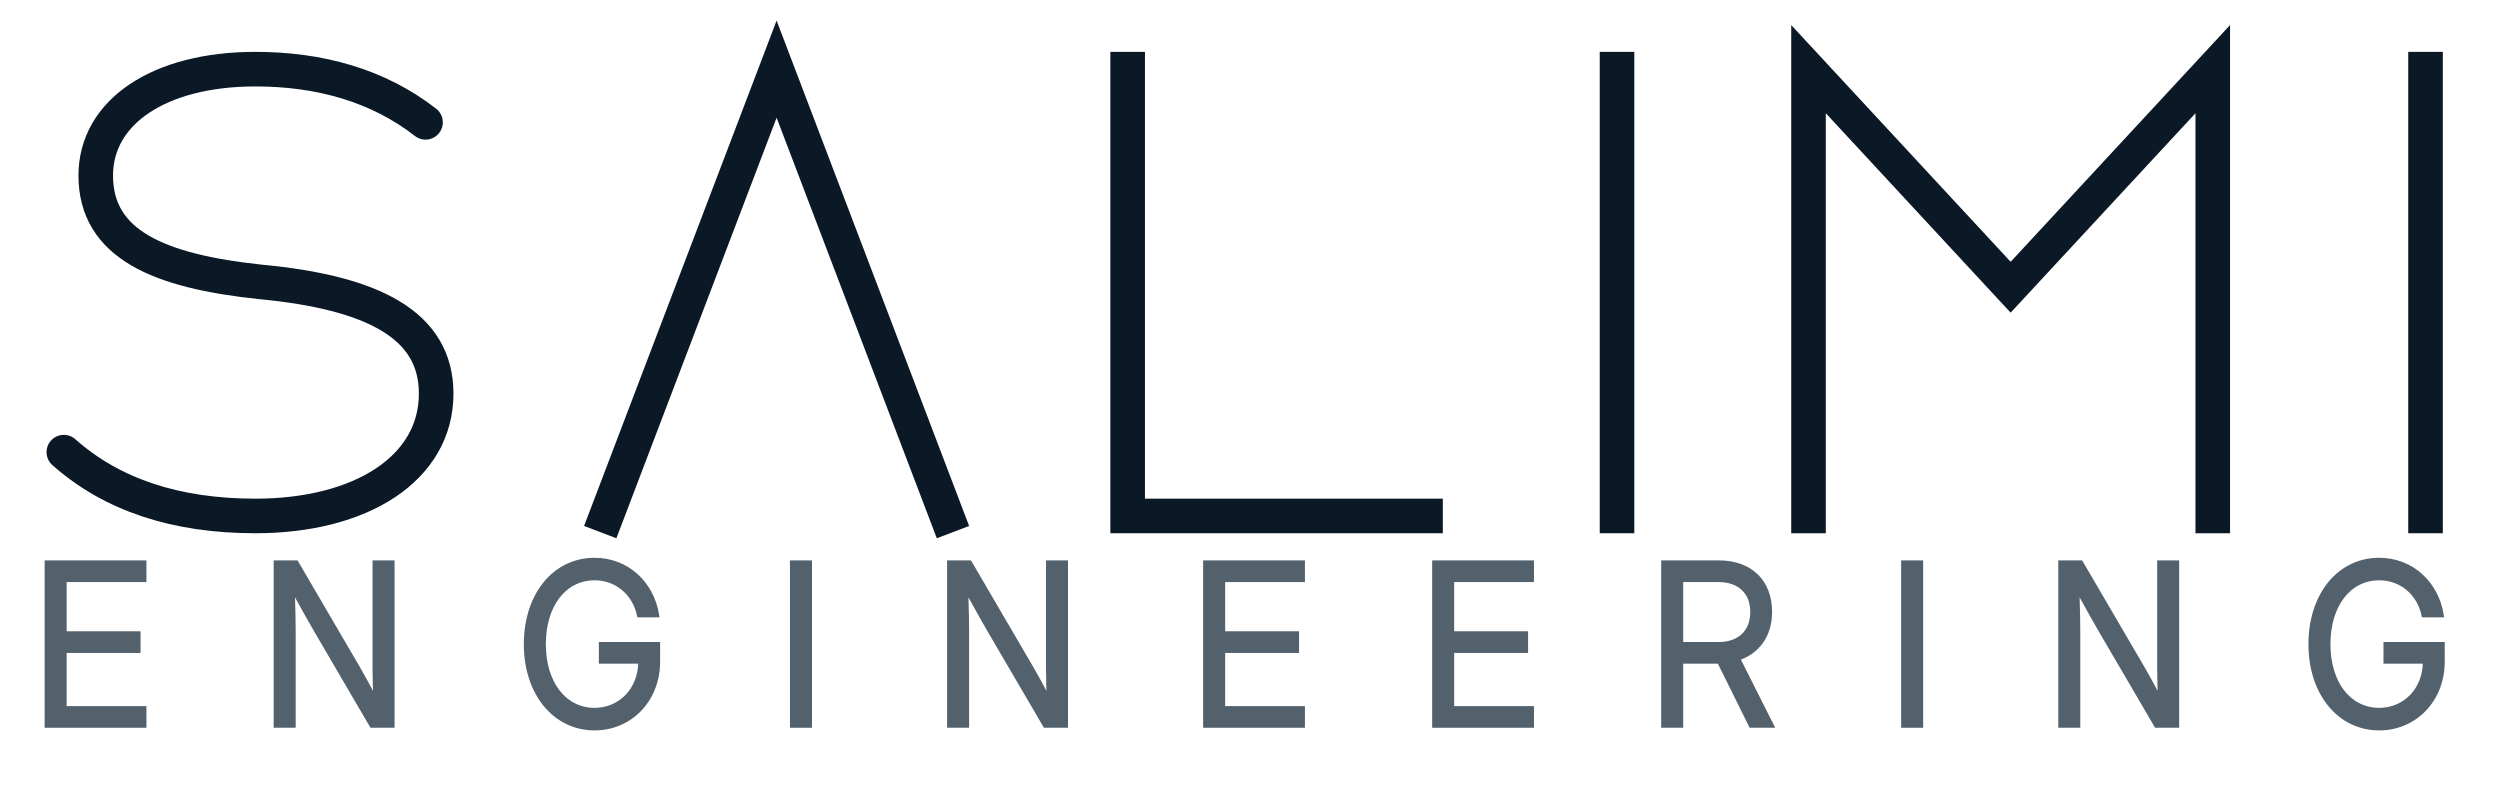
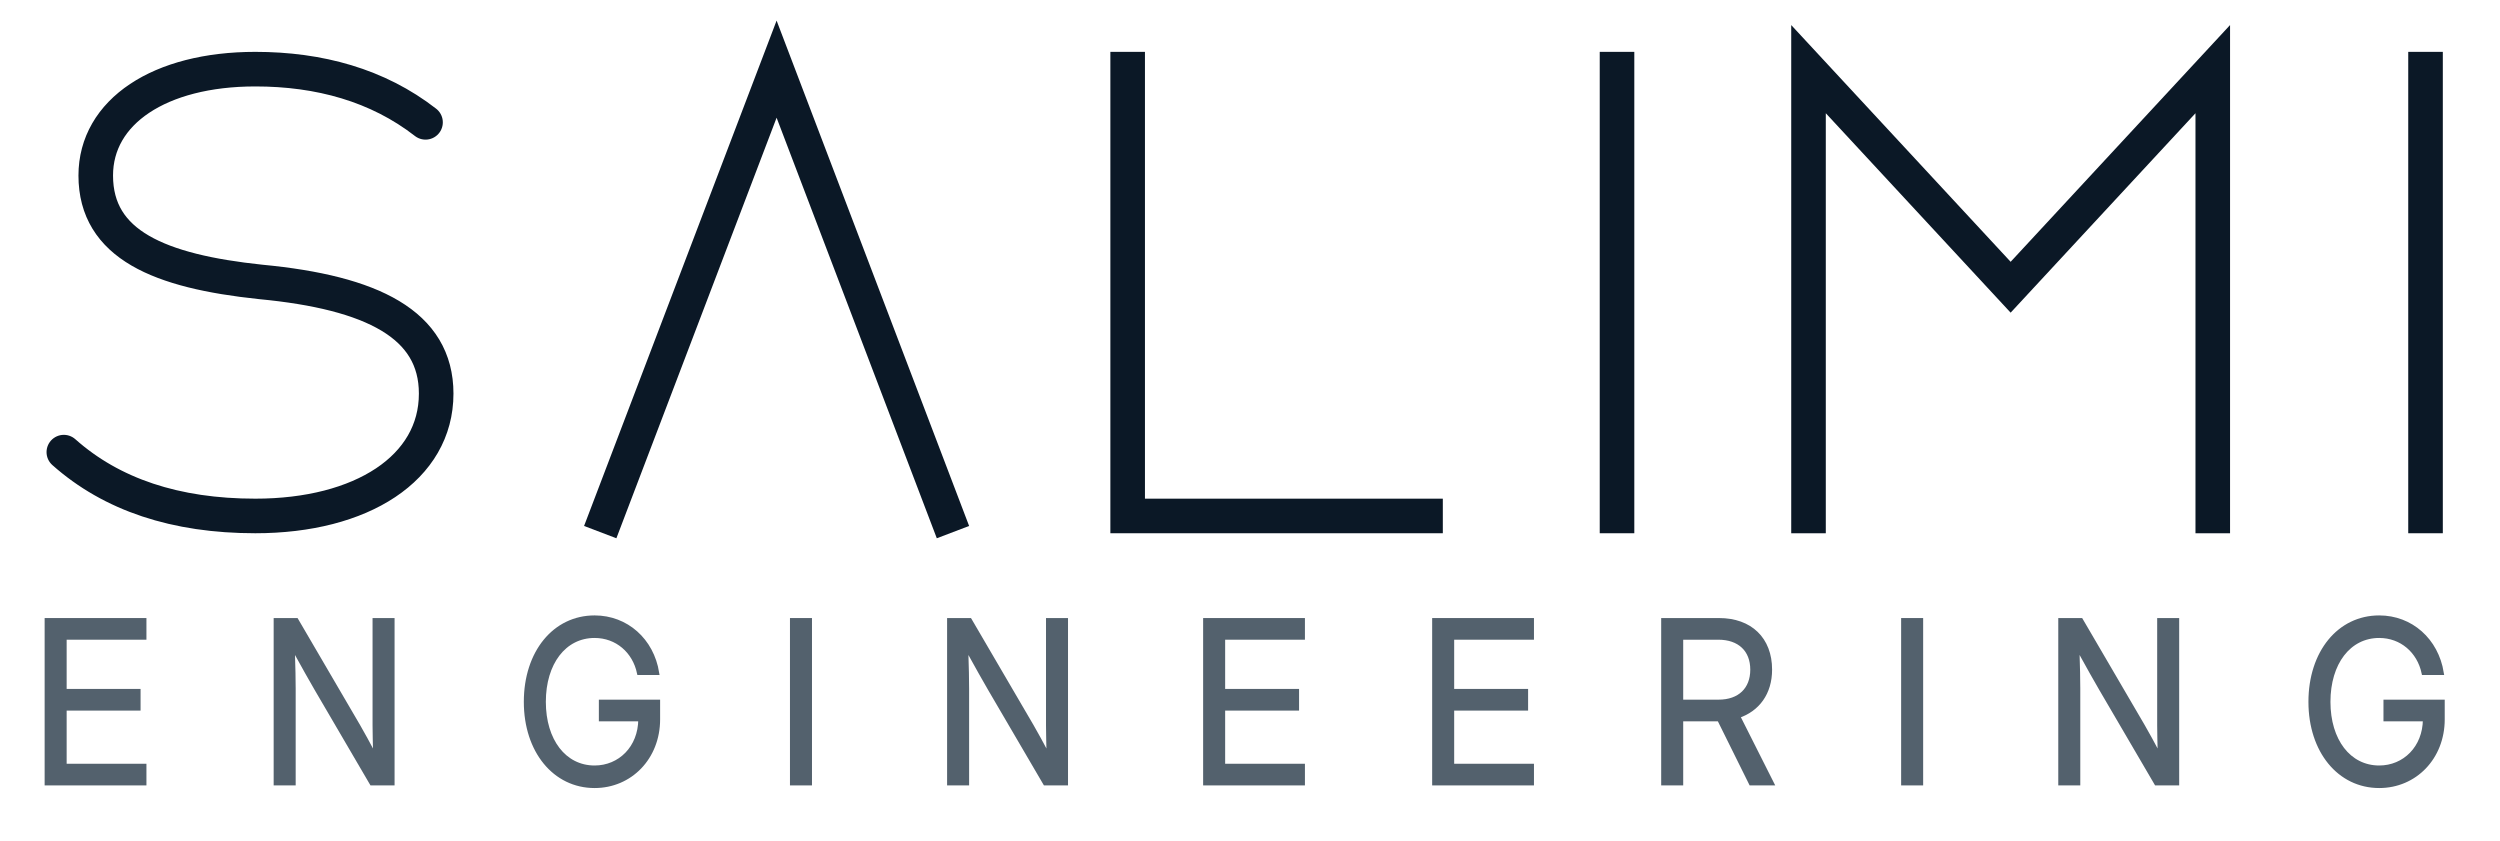
- <svg xmlns="http://www.w3.org/2000/svg" width="470" height="150" viewBox="12 10 470 150" role="img" aria-labelledby="title desc">
+ <svg xmlns="http://www.w3.org/2000/svg" width="470" height="158" viewBox="12 10 470 158" role="img" aria-labelledby="title desc">
  <g fill="none" stroke="#0B1826" stroke-width="6.5" stroke-linejoin="miter">
    <path d="M92 33 C83 26 72 23 60 23 C42 23 30 31 30 43 C30 56 42 61 61 63 C82 65 94 71 94 84 C94 98 80 107 60 107 C45 107 33 103 24 95" stroke-linecap="round" />
    <path d="M126 107 L158 23 L190 107" stroke-linecap="square" />
    <path d="M224 23 V107 H280" stroke-linecap="square" />
    <path d="M316 23 V107" stroke-linecap="square" />
    <path d="M352 107 V23 L390 64 L428 23 V107" stroke-linecap="square" />
    <path d="M468 23 V107" stroke-linecap="square" />
  </g>
-   <g transform="matrix(2.04917 0 0 1.53098 -170.5876 -100.0566)">
+   <g transform="matrix(2.04917 0 0 1.53098 -170.5876 -89.2195)">
    <g transform="matrix(1 0 0 1.45 0 -69.55)" stroke="#53616D" stroke-width="0.35">
      <path d="M93.373 159.0H102.363V157.516H95.043V152.664H101.825V151.179H95.043V146.661H102.363V145.177H93.373Z" fill="#53616D" />
      <path d="M114.385 159.0H116.055V150.984C116.055 150.372 116.037 149.185 115.972 147.468C116.964 149.129 117.744 150.409 118.124 151.003L123.189 159.0H125.128V145.177H123.458V154.102C123.458 154.565 123.486 155.762 123.514 156.727C122.958 155.744 122.327 154.695 122.002 154.176L116.306 145.177H114.385Z" fill="#53616D" />
      <path d="M143.654 159.223C146.948 159.223 149.49 156.811 149.49 153.582V152.088H144.22V153.573H147.838C147.82 156.003 145.955 157.664 143.654 157.664C140.89 157.664 139.006 155.382 139.006 152.098C139.006 148.795 140.89 146.513 143.654 146.513C145.686 146.513 147.291 147.793 147.718 149.648H149.406C148.924 146.884 146.586 144.954 143.654 144.954C139.971 144.954 137.336 147.914 137.336 152.098C137.336 156.254 139.98 159.223 143.654 159.223Z" fill="#53616D" />
      <path d="M163.423 145.177H161.753V159.0H163.423Z" fill="#53616D" />
      <path d="M176.169 159.0H177.839V150.984C177.839 150.372 177.821 149.185 177.756 147.468C178.749 149.129 179.528 150.409 179.908 151.003L184.974 159.0H186.913V145.177H185.243V154.102C185.243 154.565 185.271 155.762 185.298 156.727C184.742 155.744 184.111 154.695 183.786 154.176L178.09 145.177H176.169Z" fill="#53616D" />
      <path d="M199.659 159.0H208.648V157.516H201.329V152.664H208.11V151.179H201.329V146.661H208.648V145.177H199.659Z" fill="#53616D" />
      <path d="M220.671 159.0H229.661V157.516H222.341V152.664H229.123V151.179H222.341V146.661H229.661V145.177H220.671Z" fill="#53616D" />
      <path d="M241.683 159.0H243.353V153.573H246.684C246.73 153.573 246.767 153.573 246.813 153.573L249.727 159.0H251.675L248.567 153.304C250.376 152.747 251.508 151.346 251.508 149.37C251.508 146.791 249.699 145.177 246.813 145.177H241.683ZM243.353 152.088V146.661H246.758C248.678 146.661 249.856 147.691 249.856 149.37C249.856 151.049 248.688 152.088 246.776 152.088Z" fill="#53616D" />
      <path d="M265.367 145.177H263.697V159.0H265.367Z" fill="#53616D" />
      <path d="M278.113 159.0H279.783V150.984C279.783 150.372 279.765 149.185 279.7 147.468C280.692 149.129 281.472 150.409 281.852 151.003L286.917 159.0H288.856V145.177H287.187V154.102C287.187 154.565 287.214 155.762 287.242 156.727C286.686 155.744 286.055 154.695 285.73 154.176L280.034 145.177H278.113Z" fill="#53616D" />
      <path d="M307.382 159.223C310.676 159.223 313.218 156.811 313.218 153.582V152.088H307.948V153.573H311.566C311.548 156.003 309.683 157.664 307.382 157.664C304.618 157.664 302.734 155.382 302.734 152.098C302.734 148.795 304.618 146.513 307.382 146.513C309.414 146.513 311.019 147.793 311.446 149.648H313.134C312.652 146.884 310.314 144.954 307.382 144.954C303.699 144.954 301.064 147.914 301.064 152.098C301.064 156.254 303.708 159.223 307.382 159.223Z" fill="#53616D" />
    </g>
  </g>
</svg>
